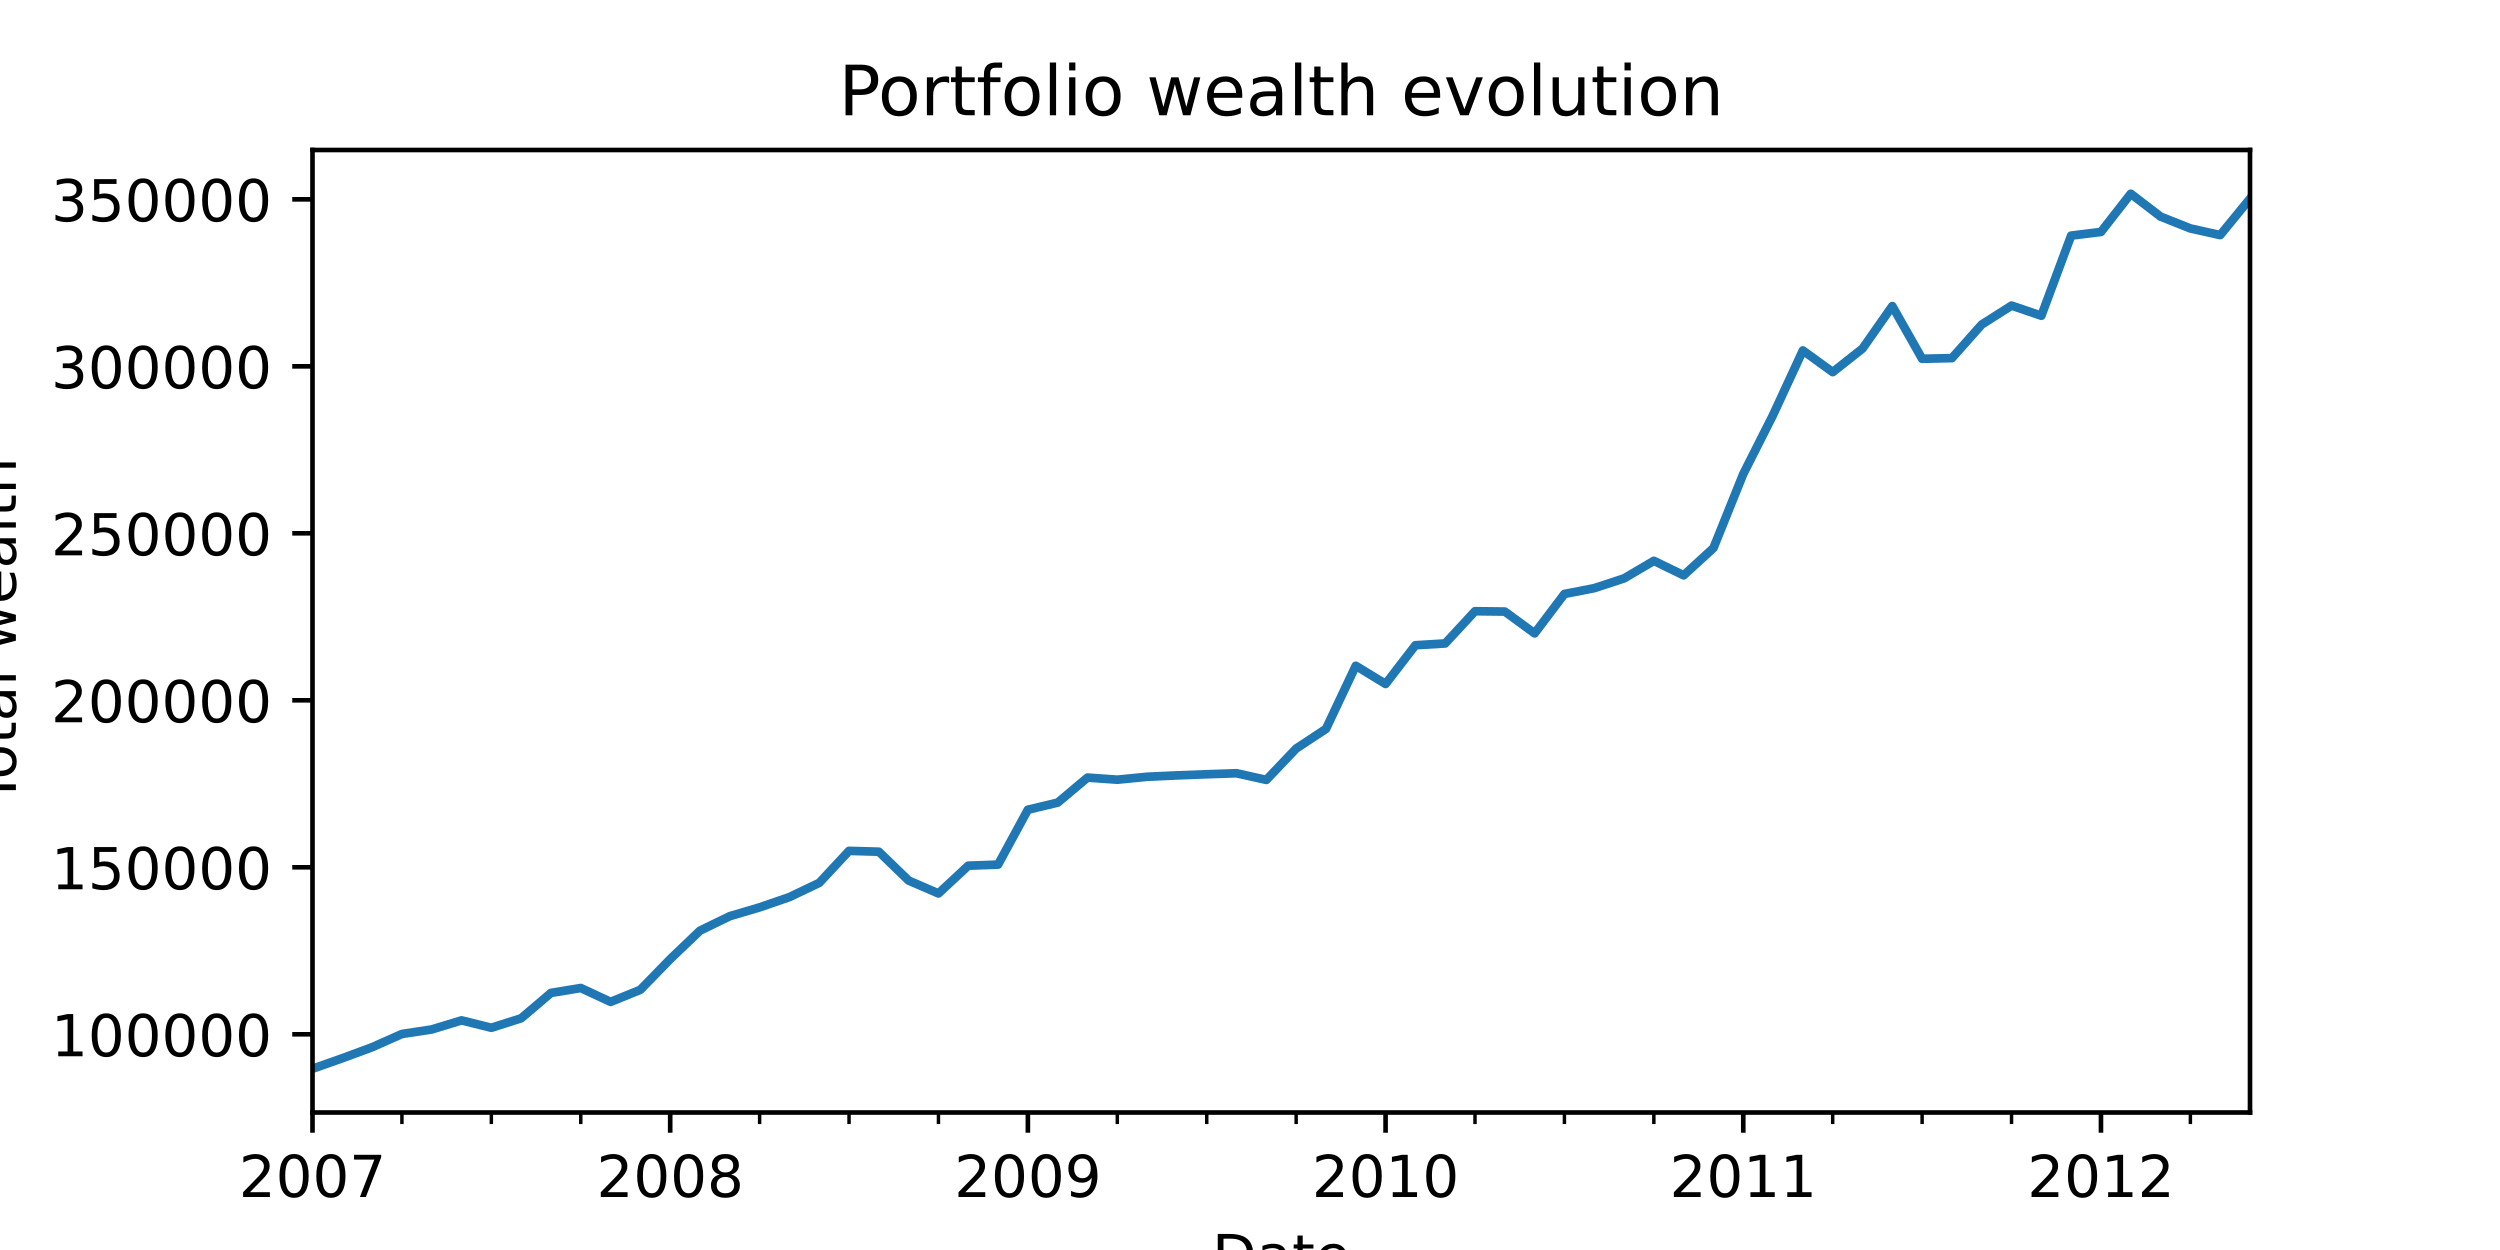
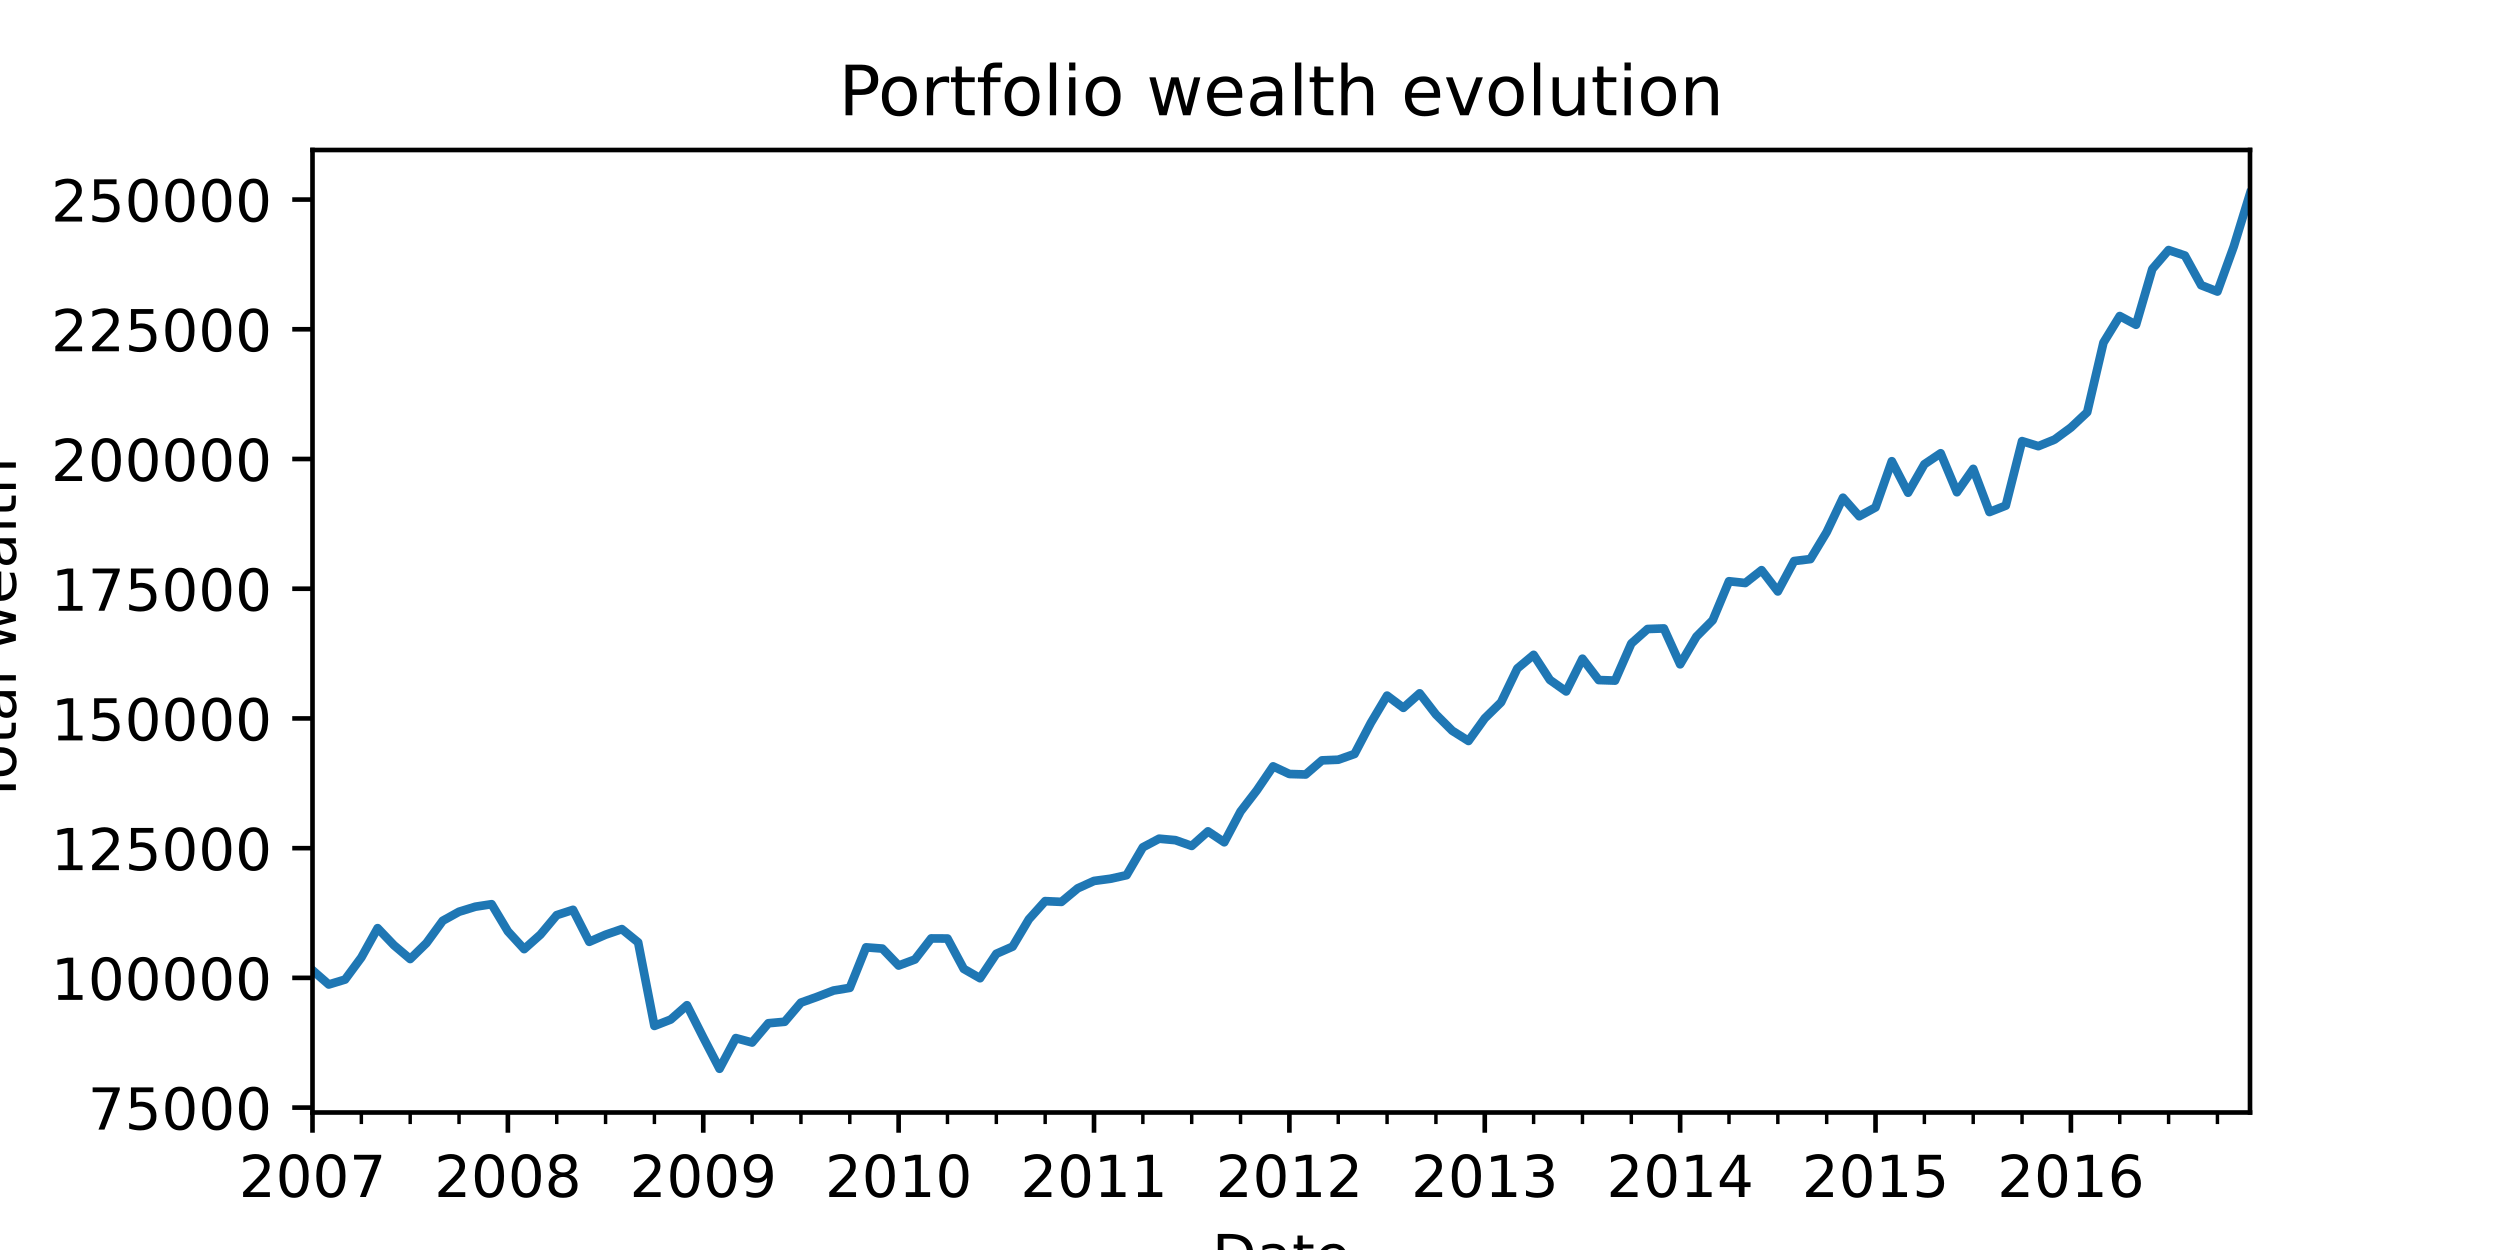
<svg xmlns="http://www.w3.org/2000/svg" xmlns:xlink="http://www.w3.org/1999/xlink" width="432pt" height="216pt" viewBox="0 0 432 216" version="1.1">
  <defs>
    <style type="text/css">*{stroke-linejoin: round; stroke-linecap: butt}</style>
  </defs>
  <g id="figure_1">
    <g id="patch_1">
      <path d="M 0 216  L 432 216  L 432 0  L 0 0  z " style="fill: #ffffff" />
    </g>
    <g id="axes_1">
      <g id="patch_2">
        <path d="M 54 192.24  L 388.8 192.24  L 388.8 25.92  L 54 25.92  z " style="fill: #ffffff" />
      </g>
      <g id="matplotlib.axis_1">
        <g id="xtick_1">
          <g id="line2d_1">
            <defs>
-               <path id="mb0f0eada7c" d="M 0 0  L 0 3.5  " style="stroke: #000000; stroke-width: 0.8" />
+               <path id="me681a73916" d="M 0 0  L 0 3.5  " style="stroke: #000000; stroke-width: 0.8" />
            </defs>
            <g>
-               <use xlink:href="#mb0f0eada7c" x="54" y="192.24" style="stroke: #000000; stroke-width: 0.8" />
+               <use xlink:href="#me681a73916" x="54" y="192.24" style="stroke: #000000; stroke-width: 0.8" />
            </g>
          </g>
          <g id="text_1">
            <g transform="translate(41.275 206.8384)scale(0.1 -0.1)">
              <defs>
                <path id="DejaVuSans-32" d="M 1228 531  L 3431 531  L 3431 0  L 469 0  L 469 531  Q 828 903 1448 1529  Q 2069 2156 2228 2338  Q 2531 2678 2651 2914  Q 2772 3150 2772 3378  Q 2772 3750 2511 3984  Q 2250 4219 1831 4219  Q 1534 4219 1204 4116  Q 875 4013 500 3803  L 500 4441  Q 881 4594 1212 4672  Q 1544 4750 1819 4750  Q 2544 4750 2975 4387  Q 3406 4025 3406 3419  Q 3406 3131 3298 2873  Q 3191 2616 2906 2266  Q 2828 2175 2409 1742  Q 1991 1309 1228 531  z " transform="scale(0.015625)" />
                <path id="DejaVuSans-30" d="M 2034 4250  Q 1547 4250 1301 3770  Q 1056 3291 1056 2328  Q 1056 1369 1301 889  Q 1547 409 2034 409  Q 2525 409 2770 889  Q 3016 1369 3016 2328  Q 3016 3291 2770 3770  Q 2525 4250 2034 4250  z M 2034 4750  Q 2819 4750 3233 4129  Q 3647 3509 3647 2328  Q 3647 1150 3233 529  Q 2819 -91 2034 -91  Q 1250 -91 836 529  Q 422 1150 422 2328  Q 422 3509 836 4129  Q 1250 4750 2034 4750  z " transform="scale(0.015625)" />
                <path id="DejaVuSans-37" d="M 525 4666  L 3525 4666  L 3525 4397  L 1831 0  L 1172 0  L 2766 4134  L 525 4134  L 525 4666  z " transform="scale(0.015625)" />
              </defs>
              <use xlink:href="#DejaVuSans-32" />
              <use xlink:href="#DejaVuSans-30" x="63.623" />
              <use xlink:href="#DejaVuSans-30" x="127.246" />
              <use xlink:href="#DejaVuSans-37" x="190.869" />
            </g>
          </g>
        </g>
        <g id="xtick_2">
          <g id="line2d_2">
            <g>
-               <use xlink:href="#mb0f0eada7c" x="115.809" y="192.24" style="stroke: #000000; stroke-width: 0.8" />
+               <use xlink:href="#me681a73916" x="87.761" y="192.24" style="stroke: #000000; stroke-width: 0.8" />
            </g>
          </g>
          <g id="text_2">
-             <g transform="translate(103.0842 206.8384)scale(0.1 -0.1)">
+             <g transform="translate(75.03634 206.8384)scale(0.1 -0.1)">
              <defs>
                <path id="DejaVuSans-38" d="M 2034 2216  Q 1584 2216 1326 1975  Q 1069 1734 1069 1313  Q 1069 891 1326 650  Q 1584 409 2034 409  Q 2484 409 2743 651  Q 3003 894 3003 1313  Q 3003 1734 2745 1975  Q 2488 2216 2034 2216  z M 1403 2484  Q 997 2584 770 2862  Q 544 3141 544 3541  Q 544 4100 942 4425  Q 1341 4750 2034 4750  Q 2731 4750 3128 4425  Q 3525 4100 3525 3541  Q 3525 3141 3298 2862  Q 3072 2584 2669 2484  Q 3125 2378 3379 2068  Q 3634 1759 3634 1313  Q 3634 634 3220 271  Q 2806 -91 2034 -91  Q 1263 -91 848 271  Q 434 634 434 1313  Q 434 1759 690 2068  Q 947 2378 1403 2484  z M 1172 3481  Q 1172 3119 1398 2916  Q 1625 2713 2034 2713  Q 2441 2713 2670 2916  Q 2900 3119 2900 3481  Q 2900 3844 2670 4047  Q 2441 4250 2034 4250  Q 1625 4250 1398 4047  Q 1172 3844 1172 3481  z " transform="scale(0.015625)" />
              </defs>
              <use xlink:href="#DejaVuSans-32" />
              <use xlink:href="#DejaVuSans-30" x="63.623" />
              <use xlink:href="#DejaVuSans-30" x="127.246" />
              <use xlink:href="#DejaVuSans-38" x="190.869" />
            </g>
          </g>
        </g>
        <g id="xtick_3">
          <g id="line2d_3">
            <g>
-               <use xlink:href="#mb0f0eada7c" x="177.618" y="192.24" style="stroke: #000000; stroke-width: 0.8" />
+               <use xlink:href="#me681a73916" x="121.523" y="192.24" style="stroke: #000000; stroke-width: 0.8" />
            </g>
          </g>
          <g id="text_3">
-             <g transform="translate(164.8935 206.8384)scale(0.1 -0.1)">
+             <g transform="translate(108.7977 206.8384)scale(0.1 -0.1)">
              <defs>
                <path id="DejaVuSans-39" d="M 703 97  L 703 672  Q 941 559 1184 500  Q 1428 441 1663 441  Q 2288 441 2617 861  Q 2947 1281 2994 2138  Q 2813 1869 2534 1725  Q 2256 1581 1919 1581  Q 1219 1581 811 2004  Q 403 2428 403 3163  Q 403 3881 828 4315  Q 1253 4750 1959 4750  Q 2769 4750 3195 4129  Q 3622 3509 3622 2328  Q 3622 1225 3098 567  Q 2575 -91 1691 -91  Q 1453 -91 1209 -44  Q 966 3 703 97  z M 1959 2075  Q 2384 2075 2632 2365  Q 2881 2656 2881 3163  Q 2881 3666 2632 3958  Q 2384 4250 1959 4250  Q 1534 4250 1286 3958  Q 1038 3666 1038 3163  Q 1038 2656 1286 2365  Q 1534 2075 1959 2075  z " transform="scale(0.015625)" />
              </defs>
              <use xlink:href="#DejaVuSans-32" />
              <use xlink:href="#DejaVuSans-30" x="63.623" />
              <use xlink:href="#DejaVuSans-30" x="127.246" />
              <use xlink:href="#DejaVuSans-39" x="190.869" />
            </g>
          </g>
        </g>
        <g id="xtick_4">
          <g id="line2d_4">
            <g>
-               <use xlink:href="#mb0f0eada7c" x="239.428" y="192.24" style="stroke: #000000; stroke-width: 0.8" />
+               <use xlink:href="#me681a73916" x="155.284" y="192.24" style="stroke: #000000; stroke-width: 0.8" />
            </g>
          </g>
          <g id="text_4">
-             <g transform="translate(226.7027 206.8384)scale(0.1 -0.1)">
+             <g transform="translate(142.559 206.8384)scale(0.1 -0.1)">
              <defs>
                <path id="DejaVuSans-31" d="M 794 531  L 1825 531  L 1825 4091  L 703 3866  L 703 4441  L 1819 4666  L 2450 4666  L 2450 531  L 3481 531  L 3481 0  L 794 0  L 794 531  z " transform="scale(0.015625)" />
              </defs>
              <use xlink:href="#DejaVuSans-32" />
              <use xlink:href="#DejaVuSans-30" x="63.623" />
              <use xlink:href="#DejaVuSans-31" x="127.246" />
              <use xlink:href="#DejaVuSans-30" x="190.869" />
            </g>
          </g>
        </g>
        <g id="xtick_5">
          <g id="line2d_5">
            <g>
-               <use xlink:href="#mb0f0eada7c" x="301.237" y="192.24" style="stroke: #000000; stroke-width: 0.8" />
+               <use xlink:href="#me681a73916" x="189.045" y="192.24" style="stroke: #000000; stroke-width: 0.8" />
            </g>
          </g>
          <g id="text_5">
-             <g transform="translate(288.5119 206.8384)scale(0.1 -0.1)">
+             <g transform="translate(176.3204 206.8384)scale(0.1 -0.1)">
              <use xlink:href="#DejaVuSans-32" />
              <use xlink:href="#DejaVuSans-30" x="63.623" />
              <use xlink:href="#DejaVuSans-31" x="127.246" />
              <use xlink:href="#DejaVuSans-31" x="190.869" />
            </g>
          </g>
        </g>
        <g id="xtick_6">
          <g id="line2d_6">
            <g>
-               <use xlink:href="#mb0f0eada7c" x="363.046" y="192.24" style="stroke: #000000; stroke-width: 0.8" />
+               <use xlink:href="#me681a73916" x="222.807" y="192.24" style="stroke: #000000; stroke-width: 0.8" />
            </g>
          </g>
          <g id="text_6">
-             <g transform="translate(350.3212 206.8384)scale(0.1 -0.1)">
+             <g transform="translate(210.0817 206.8384)scale(0.1 -0.1)">
              <use xlink:href="#DejaVuSans-32" />
              <use xlink:href="#DejaVuSans-30" x="63.623" />
              <use xlink:href="#DejaVuSans-31" x="127.246" />
              <use xlink:href="#DejaVuSans-32" x="190.869" />
            </g>
          </g>
        </g>
        <g id="xtick_7">
          <g id="line2d_7">
-             <defs>
-               <path id="m983324889f" d="M 0 0  L 0 2  " style="stroke: #000000; stroke-width: 0.6" />
-             </defs>
-             <g>
-               <use xlink:href="#m983324889f" x="69.452" y="192.24" style="stroke: #000000; stroke-width: 0.6" />
+             <g>
+               <use xlink:href="#me681a73916" x="256.568" y="192.24" style="stroke: #000000; stroke-width: 0.8" />
+             </g>
+           </g>
+           <g id="text_7">
+             <g transform="translate(243.8431 206.8384)scale(0.1 -0.1)">
+               <defs>
+                 <path id="DejaVuSans-33" d="M 2597 2516  Q 3050 2419 3304 2112  Q 3559 1806 3559 1356  Q 3559 666 3084 287  Q 2609 -91 1734 -91  Q 1441 -91 1130 -33  Q 819 25 488 141  L 488 750  Q 750 597 1062 519  Q 1375 441 1716 441  Q 2309 441 2620 675  Q 2931 909 2931 1356  Q 2931 1769 2642 2001  Q 2353 2234 1838 2234  L 1294 2234  L 1294 2753  L 1863 2753  Q 2328 2753 2575 2939  Q 2822 3125 2822 3475  Q 2822 3834 2567 4026  Q 2313 4219 1838 4219  Q 1578 4219 1281 4162  Q 984 4106 628 3988  L 628 4550  Q 988 4650 1302 4700  Q 1616 4750 1894 4750  Q 2613 4750 3031 4423  Q 3450 4097 3450 3541  Q 3450 3153 3228 2886  Q 3006 2619 2597 2516  z " transform="scale(0.015625)" />
+               </defs>
+               <use xlink:href="#DejaVuSans-32" />
+               <use xlink:href="#DejaVuSans-30" x="63.623" />
+               <use xlink:href="#DejaVuSans-31" x="127.246" />
+               <use xlink:href="#DejaVuSans-33" x="190.869" />
            </g>
          </g>
        </g>
        <g id="xtick_8">
          <g id="line2d_8">
            <g>
-               <use xlink:href="#m983324889f" x="84.905" y="192.24" style="stroke: #000000; stroke-width: 0.6" />
+               <use xlink:href="#me681a73916" x="290.329" y="192.24" style="stroke: #000000; stroke-width: 0.8" />
+             </g>
+           </g>
+           <g id="text_8">
+             <g transform="translate(277.6044 206.8384)scale(0.1 -0.1)">
+               <defs>
+                 <path id="DejaVuSans-34" d="M 2419 4116  L 825 1625  L 2419 1625  L 2419 4116  z M 2253 4666  L 3047 4666  L 3047 1625  L 3713 1625  L 3713 1100  L 3047 1100  L 3047 0  L 2419 0  L 2419 1100  L 313 1100  L 313 1709  L 2253 4666  z " transform="scale(0.015625)" />
+               </defs>
+               <use xlink:href="#DejaVuSans-32" />
+               <use xlink:href="#DejaVuSans-30" x="63.623" />
+               <use xlink:href="#DejaVuSans-31" x="127.246" />
+               <use xlink:href="#DejaVuSans-34" x="190.869" />
            </g>
          </g>
        </g>
        <g id="xtick_9">
          <g id="line2d_9">
            <g>
-               <use xlink:href="#m983324889f" x="100.357" y="192.24" style="stroke: #000000; stroke-width: 0.6" />
+               <use xlink:href="#me681a73916" x="324.091" y="192.24" style="stroke: #000000; stroke-width: 0.8" />
+             </g>
+           </g>
+           <g id="text_9">
+             <g transform="translate(311.3658 206.8384)scale(0.1 -0.1)">
+               <defs>
+                 <path id="DejaVuSans-35" d="M 691 4666  L 3169 4666  L 3169 4134  L 1269 4134  L 1269 2991  Q 1406 3038 1543 3061  Q 1681 3084 1819 3084  Q 2600 3084 3056 2656  Q 3513 2228 3513 1497  Q 3513 744 3044 326  Q 2575 -91 1722 -91  Q 1428 -91 1123 -41  Q 819 9 494 109  L 494 744  Q 775 591 1075 516  Q 1375 441 1709 441  Q 2250 441 2565 725  Q 2881 1009 2881 1497  Q 2881 1984 2565 2268  Q 2250 2553 1709 2553  Q 1456 2553 1204 2497  Q 953 2441 691 2322  L 691 4666  z " transform="scale(0.015625)" />
+               </defs>
+               <use xlink:href="#DejaVuSans-32" />
+               <use xlink:href="#DejaVuSans-30" x="63.623" />
+               <use xlink:href="#DejaVuSans-31" x="127.246" />
+               <use xlink:href="#DejaVuSans-35" x="190.869" />
            </g>
          </g>
        </g>
        <g id="xtick_10">
          <g id="line2d_10">
            <g>
-               <use xlink:href="#m983324889f" x="131.262" y="192.24" style="stroke: #000000; stroke-width: 0.6" />
+               <use xlink:href="#me681a73916" x="357.852" y="192.24" style="stroke: #000000; stroke-width: 0.8" />
+             </g>
+           </g>
+           <g id="text_10">
+             <g transform="translate(345.1271 206.8384)scale(0.1 -0.1)">
+               <defs>
+                 <path id="DejaVuSans-36" d="M 2113 2584  Q 1688 2584 1439 2293  Q 1191 2003 1191 1497  Q 1191 994 1439 701  Q 1688 409 2113 409  Q 2538 409 2786 701  Q 3034 994 3034 1497  Q 3034 2003 2786 2293  Q 2538 2584 2113 2584  z M 3366 4563  L 3366 3988  Q 3128 4100 2886 4159  Q 2644 4219 2406 4219  Q 1781 4219 1451 3797  Q 1122 3375 1075 2522  Q 1259 2794 1537 2939  Q 1816 3084 2150 3084  Q 2853 3084 3261 2657  Q 3669 2231 3669 1497  Q 3669 778 3244 343  Q 2819 -91 2113 -91  Q 1303 -91 875 529  Q 447 1150 447 2328  Q 447 3434 972 4092  Q 1497 4750 2381 4750  Q 2619 4750 2861 4703  Q 3103 4656 3366 4563  z " transform="scale(0.015625)" />
+               </defs>
+               <use xlink:href="#DejaVuSans-32" />
+               <use xlink:href="#DejaVuSans-30" x="63.623" />
+               <use xlink:href="#DejaVuSans-31" x="127.246" />
+               <use xlink:href="#DejaVuSans-36" x="190.869" />
            </g>
          </g>
        </g>
        <g id="xtick_11">
          <g id="line2d_11">
-             <g>
-               <use xlink:href="#m983324889f" x="146.714" y="192.24" style="stroke: #000000; stroke-width: 0.6" />
+             <defs>
+               <path id="m65be2f8e3b" d="M 0 0  L 0 2  " style="stroke: #000000; stroke-width: 0.6" />
+             </defs>
+             <g>
+               <use xlink:href="#m65be2f8e3b" x="62.44" y="192.24" style="stroke: #000000; stroke-width: 0.6" />
            </g>
          </g>
        </g>
        <g id="xtick_12">
          <g id="line2d_12">
            <g>
-               <use xlink:href="#m983324889f" x="162.166" y="192.24" style="stroke: #000000; stroke-width: 0.6" />
+               <use xlink:href="#m65be2f8e3b" x="70.881" y="192.24" style="stroke: #000000; stroke-width: 0.6" />
            </g>
          </g>
        </g>
        <g id="xtick_13">
          <g id="line2d_13">
            <g>
-               <use xlink:href="#m983324889f" x="193.071" y="192.24" style="stroke: #000000; stroke-width: 0.6" />
+               <use xlink:href="#m65be2f8e3b" x="79.321" y="192.24" style="stroke: #000000; stroke-width: 0.6" />
            </g>
          </g>
        </g>
        <g id="xtick_14">
          <g id="line2d_14">
            <g>
-               <use xlink:href="#m983324889f" x="208.523" y="192.24" style="stroke: #000000; stroke-width: 0.6" />
+               <use xlink:href="#m65be2f8e3b" x="96.202" y="192.24" style="stroke: #000000; stroke-width: 0.6" />
            </g>
          </g>
        </g>
        <g id="xtick_15">
          <g id="line2d_15">
            <g>
-               <use xlink:href="#m983324889f" x="223.975" y="192.24" style="stroke: #000000; stroke-width: 0.6" />
+               <use xlink:href="#m65be2f8e3b" x="104.642" y="192.24" style="stroke: #000000; stroke-width: 0.6" />
            </g>
          </g>
        </g>
        <g id="xtick_16">
          <g id="line2d_16">
            <g>
-               <use xlink:href="#m983324889f" x="254.88" y="192.24" style="stroke: #000000; stroke-width: 0.6" />
+               <use xlink:href="#m65be2f8e3b" x="113.082" y="192.24" style="stroke: #000000; stroke-width: 0.6" />
            </g>
          </g>
        </g>
        <g id="xtick_17">
          <g id="line2d_17">
            <g>
-               <use xlink:href="#m983324889f" x="270.332" y="192.24" style="stroke: #000000; stroke-width: 0.6" />
+               <use xlink:href="#m65be2f8e3b" x="129.963" y="192.24" style="stroke: #000000; stroke-width: 0.6" />
            </g>
          </g>
        </g>
        <g id="xtick_18">
          <g id="line2d_18">
            <g>
-               <use xlink:href="#m983324889f" x="285.785" y="192.24" style="stroke: #000000; stroke-width: 0.6" />
+               <use xlink:href="#m65be2f8e3b" x="138.403" y="192.24" style="stroke: #000000; stroke-width: 0.6" />
            </g>
          </g>
        </g>
        <g id="xtick_19">
          <g id="line2d_19">
            <g>
-               <use xlink:href="#m983324889f" x="316.689" y="192.24" style="stroke: #000000; stroke-width: 0.6" />
+               <use xlink:href="#m65be2f8e3b" x="146.844" y="192.24" style="stroke: #000000; stroke-width: 0.6" />
            </g>
          </g>
        </g>
        <g id="xtick_20">
          <g id="line2d_20">
            <g>
-               <use xlink:href="#m983324889f" x="332.142" y="192.24" style="stroke: #000000; stroke-width: 0.6" />
+               <use xlink:href="#m65be2f8e3b" x="163.724" y="192.24" style="stroke: #000000; stroke-width: 0.6" />
            </g>
          </g>
        </g>
        <g id="xtick_21">
          <g id="line2d_21">
            <g>
-               <use xlink:href="#m983324889f" x="347.594" y="192.24" style="stroke: #000000; stroke-width: 0.6" />
+               <use xlink:href="#m65be2f8e3b" x="172.165" y="192.24" style="stroke: #000000; stroke-width: 0.6" />
            </g>
          </g>
        </g>
        <g id="xtick_22">
          <g id="line2d_22">
            <g>
-               <use xlink:href="#m983324889f" x="378.498" y="192.24" style="stroke: #000000; stroke-width: 0.6" />
-             </g>
-           </g>
-         </g>
-         <g id="text_7">
+               <use xlink:href="#m65be2f8e3b" x="180.605" y="192.24" style="stroke: #000000; stroke-width: 0.6" />
+             </g>
+           </g>
+         </g>
+         <g id="xtick_23">
+           <g id="line2d_23">
+             <g>
+               <use xlink:href="#m65be2f8e3b" x="197.486" y="192.24" style="stroke: #000000; stroke-width: 0.6" />
+             </g>
+           </g>
+         </g>
+         <g id="xtick_24">
+           <g id="line2d_24">
+             <g>
+               <use xlink:href="#m65be2f8e3b" x="205.926" y="192.24" style="stroke: #000000; stroke-width: 0.6" />
+             </g>
+           </g>
+         </g>
+         <g id="xtick_25">
+           <g id="line2d_25">
+             <g>
+               <use xlink:href="#m65be2f8e3b" x="214.366" y="192.24" style="stroke: #000000; stroke-width: 0.6" />
+             </g>
+           </g>
+         </g>
+         <g id="xtick_26">
+           <g id="line2d_26">
+             <g>
+               <use xlink:href="#m65be2f8e3b" x="231.247" y="192.24" style="stroke: #000000; stroke-width: 0.6" />
+             </g>
+           </g>
+         </g>
+         <g id="xtick_27">
+           <g id="line2d_27">
+             <g>
+               <use xlink:href="#m65be2f8e3b" x="239.687" y="192.24" style="stroke: #000000; stroke-width: 0.6" />
+             </g>
+           </g>
+         </g>
+         <g id="xtick_28">
+           <g id="line2d_28">
+             <g>
+               <use xlink:href="#m65be2f8e3b" x="248.128" y="192.24" style="stroke: #000000; stroke-width: 0.6" />
+             </g>
+           </g>
+         </g>
+         <g id="xtick_29">
+           <g id="line2d_29">
+             <g>
+               <use xlink:href="#m65be2f8e3b" x="265.008" y="192.24" style="stroke: #000000; stroke-width: 0.6" />
+             </g>
+           </g>
+         </g>
+         <g id="xtick_30">
+           <g id="line2d_30">
+             <g>
+               <use xlink:href="#m65be2f8e3b" x="273.449" y="192.24" style="stroke: #000000; stroke-width: 0.6" />
+             </g>
+           </g>
+         </g>
+         <g id="xtick_31">
+           <g id="line2d_31">
+             <g>
+               <use xlink:href="#m65be2f8e3b" x="281.889" y="192.24" style="stroke: #000000; stroke-width: 0.6" />
+             </g>
+           </g>
+         </g>
+         <g id="xtick_32">
+           <g id="line2d_32">
+             <g>
+               <use xlink:href="#m65be2f8e3b" x="298.77" y="192.24" style="stroke: #000000; stroke-width: 0.6" />
+             </g>
+           </g>
+         </g>
+         <g id="xtick_33">
+           <g id="line2d_33">
+             <g>
+               <use xlink:href="#m65be2f8e3b" x="307.21" y="192.24" style="stroke: #000000; stroke-width: 0.6" />
+             </g>
+           </g>
+         </g>
+         <g id="xtick_34">
+           <g id="line2d_34">
+             <g>
+               <use xlink:href="#m65be2f8e3b" x="315.65" y="192.24" style="stroke: #000000; stroke-width: 0.6" />
+             </g>
+           </g>
+         </g>
+         <g id="xtick_35">
+           <g id="line2d_35">
+             <g>
+               <use xlink:href="#m65be2f8e3b" x="332.531" y="192.24" style="stroke: #000000; stroke-width: 0.6" />
+             </g>
+           </g>
+         </g>
+         <g id="xtick_36">
+           <g id="line2d_36">
+             <g>
+               <use xlink:href="#m65be2f8e3b" x="340.971" y="192.24" style="stroke: #000000; stroke-width: 0.6" />
+             </g>
+           </g>
+         </g>
+         <g id="xtick_37">
+           <g id="line2d_37">
+             <g>
+               <use xlink:href="#m65be2f8e3b" x="349.412" y="192.24" style="stroke: #000000; stroke-width: 0.6" />
+             </g>
+           </g>
+         </g>
+         <g id="xtick_38">
+           <g id="line2d_38">
+             <g>
+               <use xlink:href="#m65be2f8e3b" x="366.292" y="192.24" style="stroke: #000000; stroke-width: 0.6" />
+             </g>
+           </g>
+         </g>
+         <g id="xtick_39">
+           <g id="line2d_39">
+             <g>
+               <use xlink:href="#m65be2f8e3b" x="374.733" y="192.24" style="stroke: #000000; stroke-width: 0.6" />
+             </g>
+           </g>
+         </g>
+         <g id="xtick_40">
+           <g id="line2d_40">
+             <g>
+               <use xlink:href="#m65be2f8e3b" x="383.173" y="192.24" style="stroke: #000000; stroke-width: 0.6" />
+             </g>
+           </g>
+         </g>
+         <g id="text_11">
          <g transform="translate(209.4492 220.5166)scale(0.1 -0.1)">
            <defs>
              <path id="DejaVuSans-44" d="M 1259 4147  L 1259 519  L 2022 519  Q 2988 519 3436 956  Q 3884 1394 3884 2338  Q 3884 3275 3436 3711  Q 2988 4147 2022 4147  L 1259 4147  z M 628 4666  L 1925 4666  Q 3281 4666 3915 4102  Q 4550 3538 4550 2338  Q 4550 1131 3912 565  Q 3275 0 1925 0  L 628 0  L 628 4666  z " transform="scale(0.015625)" />
              <path id="DejaVuSans-61" d="M 2194 1759  Q 1497 1759 1228 1600  Q 959 1441 959 1056  Q 959 750 1161 570  Q 1363 391 1709 391  Q 2188 391 2477 730  Q 2766 1069 2766 1631  L 2766 1759  L 2194 1759  z M 3341 1997  L 3341 0  L 2766 0  L 2766 531  Q 2569 213 2275 61  Q 1981 -91 1556 -91  Q 1019 -91 701 211  Q 384 513 384 1019  Q 384 1609 779 1909  Q 1175 2209 1959 2209  L 2766 2209  L 2766 2266  Q 2766 2663 2505 2880  Q 2244 3097 1772 3097  Q 1472 3097 1187 3025  Q 903 2953 641 2809  L 641 3341  Q 956 3463 1253 3523  Q 1550 3584 1831 3584  Q 2591 3584 2966 3190  Q 3341 2797 3341 1997  z " transform="scale(0.015625)" />
              <path id="DejaVuSans-74" d="M 1172 4494  L 1172 3500  L 2356 3500  L 2356 3053  L 1172 3053  L 1172 1153  Q 1172 725 1289 603  Q 1406 481 1766 481  L 2356 481  L 2356 0  L 1766 0  Q 1100 0 847 248  Q 594 497 594 1153  L 594 3053  L 172 3053  L 172 3500  L 594 3500  L 594 4494  L 1172 4494  z " transform="scale(0.015625)" />
              <path id="DejaVuSans-65" d="M 3597 1894  L 3597 1613  L 953 1613  Q 991 1019 1311 708  Q 1631 397 2203 397  Q 2534 397 2845 478  Q 3156 559 3463 722  L 3463 178  Q 3153 47 2828 -22  Q 2503 -91 2169 -91  Q 1331 -91 842 396  Q 353 884 353 1716  Q 353 2575 817 3079  Q 1281 3584 2069 3584  Q 2775 3584 3186 3129  Q 3597 2675 3597 1894  z M 3022 2063  Q 3016 2534 2758 2815  Q 2500 3097 2075 3097  Q 1594 3097 1305 2825  Q 1016 2553 972 2059  L 3022 2063  z " transform="scale(0.015625)" />
            </defs>
            <use xlink:href="#DejaVuSans-44" />
            <use xlink:href="#DejaVuSans-61" x="77.002" />
            <use xlink:href="#DejaVuSans-74" x="138.281" />
            <use xlink:href="#DejaVuSans-65" x="177.49" />
          </g>
        </g>
      </g>
      <g id="matplotlib.axis_2">
        <g id="ytick_1">
-           <g id="line2d_23">
+           <g id="line2d_41">
            <defs>
-               <path id="m7c777632a1" d="M 0 0  L -3.5 0  " style="stroke: #000000; stroke-width: 0.8" />
+               <path id="m48715e329e" d="M 0 0  L -3.5 0  " style="stroke: #000000; stroke-width: 0.8" />
            </defs>
            <g>
-               <use xlink:href="#m7c777632a1" x="54" y="178.726" style="stroke: #000000; stroke-width: 0.8" />
-             </g>
-           </g>
-           <g id="text_8">
-             <g transform="translate(8.825 182.5255)scale(0.1 -0.1)">
+               <use xlink:href="#m48715e329e" x="54" y="191.393" style="stroke: #000000; stroke-width: 0.8" />
+             </g>
+           </g>
+           <g id="text_12">
+             <g transform="translate(15.1875 195.1917)scale(0.1 -0.1)">
+               <use xlink:href="#DejaVuSans-37" />
+               <use xlink:href="#DejaVuSans-35" x="63.623" />
+               <use xlink:href="#DejaVuSans-30" x="127.246" />
+               <use xlink:href="#DejaVuSans-30" x="190.869" />
+               <use xlink:href="#DejaVuSans-30" x="254.492" />
+             </g>
+           </g>
+         </g>
+         <g id="ytick_2">
+           <g id="line2d_42">
+             <g>
+               <use xlink:href="#m48715e329e" x="54" y="168.977" style="stroke: #000000; stroke-width: 0.8" />
+             </g>
+           </g>
+           <g id="text_13">
+             <g transform="translate(8.825 172.7764)scale(0.1 -0.1)">
              <use xlink:href="#DejaVuSans-31" />
              <use xlink:href="#DejaVuSans-30" x="63.623" />
              <use xlink:href="#DejaVuSans-30" x="127.246" />
              <use xlink:href="#DejaVuSans-30" x="190.869" />
              <use xlink:href="#DejaVuSans-30" x="254.492" />
              <use xlink:href="#DejaVuSans-30" x="318.115" />
            </g>
          </g>
        </g>
-         <g id="ytick_2">
-           <g id="line2d_24">
-             <g>
-               <use xlink:href="#m7c777632a1" x="54" y="149.87" style="stroke: #000000; stroke-width: 0.8" />
-             </g>
-           </g>
-           <g id="text_9">
-             <g transform="translate(8.825 153.6691)scale(0.1 -0.1)">
-               <defs>
-                 <path id="DejaVuSans-35" d="M 691 4666  L 3169 4666  L 3169 4134  L 1269 4134  L 1269 2991  Q 1406 3038 1543 3061  Q 1681 3084 1819 3084  Q 2600 3084 3056 2656  Q 3513 2228 3513 1497  Q 3513 744 3044 326  Q 2575 -91 1722 -91  Q 1428 -91 1123 -41  Q 819 9 494 109  L 494 744  Q 775 591 1075 516  Q 1375 441 1709 441  Q 2250 441 2565 725  Q 2881 1009 2881 1497  Q 2881 1984 2565 2268  Q 2250 2553 1709 2553  Q 1456 2553 1204 2497  Q 953 2441 691 2322  L 691 4666  z " transform="scale(0.015625)" />
-               </defs>
+         <g id="ytick_3">
+           <g id="line2d_43">
+             <g>
+               <use xlink:href="#m48715e329e" x="54" y="146.562" style="stroke: #000000; stroke-width: 0.8" />
+             </g>
+           </g>
+           <g id="text_14">
+             <g transform="translate(8.825 150.361)scale(0.1 -0.1)">
+               <use xlink:href="#DejaVuSans-31" />
+               <use xlink:href="#DejaVuSans-32" x="63.623" />
+               <use xlink:href="#DejaVuSans-35" x="127.246" />
+               <use xlink:href="#DejaVuSans-30" x="190.869" />
+               <use xlink:href="#DejaVuSans-30" x="254.492" />
+               <use xlink:href="#DejaVuSans-30" x="318.115" />
+             </g>
+           </g>
+         </g>
+         <g id="ytick_4">
+           <g id="line2d_44">
+             <g>
+               <use xlink:href="#m48715e329e" x="54" y="124.146" style="stroke: #000000; stroke-width: 0.8" />
+             </g>
+           </g>
+           <g id="text_15">
+             <g transform="translate(8.825 127.9456)scale(0.1 -0.1)">
              <use xlink:href="#DejaVuSans-31" />
              <use xlink:href="#DejaVuSans-35" x="63.623" />
              <use xlink:href="#DejaVuSans-30" x="127.246" />
              <use xlink:href="#DejaVuSans-30" x="190.869" />
              <use xlink:href="#DejaVuSans-30" x="254.492" />
              <use xlink:href="#DejaVuSans-30" x="318.115" />
            </g>
          </g>
        </g>
-         <g id="ytick_3">
-           <g id="line2d_25">
-             <g>
-               <use xlink:href="#m7c777632a1" x="54" y="121.013" style="stroke: #000000; stroke-width: 0.8" />
-             </g>
-           </g>
-           <g id="text_10">
-             <g transform="translate(8.825 124.8127)scale(0.1 -0.1)">
-               <use xlink:href="#DejaVuSans-32" />
-               <use xlink:href="#DejaVuSans-30" x="63.623" />
-               <use xlink:href="#DejaVuSans-30" x="127.246" />
+         <g id="ytick_5">
+           <g id="line2d_45">
+             <g>
+               <use xlink:href="#m48715e329e" x="54" y="101.731" style="stroke: #000000; stroke-width: 0.8" />
+             </g>
+           </g>
+           <g id="text_16">
+             <g transform="translate(8.825 105.5303)scale(0.1 -0.1)">
+               <use xlink:href="#DejaVuSans-31" />
+               <use xlink:href="#DejaVuSans-37" x="63.623" />
+               <use xlink:href="#DejaVuSans-35" x="127.246" />
              <use xlink:href="#DejaVuSans-30" x="190.869" />
              <use xlink:href="#DejaVuSans-30" x="254.492" />
              <use xlink:href="#DejaVuSans-30" x="318.115" />
            </g>
          </g>
        </g>
-         <g id="ytick_4">
-           <g id="line2d_26">
-             <g>
-               <use xlink:href="#m7c777632a1" x="54" y="92.157" style="stroke: #000000; stroke-width: 0.8" />
-             </g>
-           </g>
-           <g id="text_11">
-             <g transform="translate(8.825 95.95632)scale(0.1 -0.1)">
+         <g id="ytick_6">
+           <g id="line2d_46">
+             <g>
+               <use xlink:href="#m48715e329e" x="54" y="79.316" style="stroke: #000000; stroke-width: 0.8" />
+             </g>
+           </g>
+           <g id="text_17">
+             <g transform="translate(8.825 83.11491)scale(0.1 -0.1)">
+               <use xlink:href="#DejaVuSans-32" />
+               <use xlink:href="#DejaVuSans-30" x="63.623" />
+               <use xlink:href="#DejaVuSans-30" x="127.246" />
+               <use xlink:href="#DejaVuSans-30" x="190.869" />
+               <use xlink:href="#DejaVuSans-30" x="254.492" />
+               <use xlink:href="#DejaVuSans-30" x="318.115" />
+             </g>
+           </g>
+         </g>
+         <g id="ytick_7">
+           <g id="line2d_47">
+             <g>
+               <use xlink:href="#m48715e329e" x="54" y="56.9" style="stroke: #000000; stroke-width: 0.8" />
+             </g>
+           </g>
+           <g id="text_18">
+             <g transform="translate(8.825 60.69954)scale(0.1 -0.1)">
+               <use xlink:href="#DejaVuSans-32" />
+               <use xlink:href="#DejaVuSans-32" x="63.623" />
+               <use xlink:href="#DejaVuSans-35" x="127.246" />
+               <use xlink:href="#DejaVuSans-30" x="190.869" />
+               <use xlink:href="#DejaVuSans-30" x="254.492" />
+               <use xlink:href="#DejaVuSans-30" x="318.115" />
+             </g>
+           </g>
+         </g>
+         <g id="ytick_8">
+           <g id="line2d_48">
+             <g>
+               <use xlink:href="#m48715e329e" x="54" y="34.485" style="stroke: #000000; stroke-width: 0.8" />
+             </g>
+           </g>
+           <g id="text_19">
+             <g transform="translate(8.825 38.28418)scale(0.1 -0.1)">
              <use xlink:href="#DejaVuSans-32" />
              <use xlink:href="#DejaVuSans-35" x="63.623" />
              <use xlink:href="#DejaVuSans-30" x="127.246" />
              <use xlink:href="#DejaVuSans-30" x="190.869" />
              <use xlink:href="#DejaVuSans-30" x="254.492" />
              <use xlink:href="#DejaVuSans-30" x="318.115" />
            </g>
          </g>
        </g>
-         <g id="ytick_5">
-           <g id="line2d_27">
-             <g>
-               <use xlink:href="#m7c777632a1" x="54" y="63.301" style="stroke: #000000; stroke-width: 0.8" />
-             </g>
-           </g>
-           <g id="text_12">
-             <g transform="translate(8.825 67.09991)scale(0.1 -0.1)">
-               <defs>
-                 <path id="DejaVuSans-33" d="M 2597 2516  Q 3050 2419 3304 2112  Q 3559 1806 3559 1356  Q 3559 666 3084 287  Q 2609 -91 1734 -91  Q 1441 -91 1130 -33  Q 819 25 488 141  L 488 750  Q 750 597 1062 519  Q 1375 441 1716 441  Q 2309 441 2620 675  Q 2931 909 2931 1356  Q 2931 1769 2642 2001  Q 2353 2234 1838 2234  L 1294 2234  L 1294 2753  L 1863 2753  Q 2328 2753 2575 2939  Q 2822 3125 2822 3475  Q 2822 3834 2567 4026  Q 2313 4219 1838 4219  Q 1578 4219 1281 4162  Q 984 4106 628 3988  L 628 4550  Q 988 4650 1302 4700  Q 1616 4750 1894 4750  Q 2613 4750 3031 4423  Q 3450 4097 3450 3541  Q 3450 3153 3228 2886  Q 3006 2619 2597 2516  z " transform="scale(0.015625)" />
-               </defs>
-               <use xlink:href="#DejaVuSans-33" />
-               <use xlink:href="#DejaVuSans-30" x="63.623" />
-               <use xlink:href="#DejaVuSans-30" x="127.246" />
-               <use xlink:href="#DejaVuSans-30" x="190.869" />
-               <use xlink:href="#DejaVuSans-30" x="254.492" />
-               <use xlink:href="#DejaVuSans-30" x="318.115" />
-             </g>
-           </g>
-         </g>
-         <g id="ytick_6">
-           <g id="line2d_28">
-             <g>
-               <use xlink:href="#m7c777632a1" x="54" y="34.444" style="stroke: #000000; stroke-width: 0.8" />
-             </g>
-           </g>
-           <g id="text_13">
-             <g transform="translate(8.825 38.24351)scale(0.1 -0.1)">
-               <use xlink:href="#DejaVuSans-33" />
-               <use xlink:href="#DejaVuSans-35" x="63.623" />
-               <use xlink:href="#DejaVuSans-30" x="127.246" />
-               <use xlink:href="#DejaVuSans-30" x="190.869" />
-               <use xlink:href="#DejaVuSans-30" x="254.492" />
-               <use xlink:href="#DejaVuSans-30" x="318.115" />
-             </g>
-           </g>
-         </g>
-         <g id="text_14">
+         <g id="text_20">
          <g transform="translate(2.745312 139.0933)rotate(-90)scale(0.1 -0.1)">
            <defs>
              <path id="DejaVuSans-54" d="M -19 4666  L 3928 4666  L 3928 4134  L 2272 4134  L 2272 0  L 1638 0  L 1638 4134  L -19 4134  L -19 4666  z " transform="scale(0.015625)" />
              <path id="DejaVuSans-6f" d="M 1959 3097  Q 1497 3097 1228 2736  Q 959 2375 959 1747  Q 959 1119 1226 758  Q 1494 397 1959 397  Q 2419 397 2687 759  Q 2956 1122 2956 1747  Q 2956 2369 2687 2733  Q 2419 3097 1959 3097  z M 1959 3584  Q 2709 3584 3137 3096  Q 3566 2609 3566 1747  Q 3566 888 3137 398  Q 2709 -91 1959 -91  Q 1206 -91 779 398  Q 353 888 353 1747  Q 353 2609 779 3096  Q 1206 3584 1959 3584  z " transform="scale(0.015625)" />
              <path id="DejaVuSans-6c" d="M 603 4863  L 1178 4863  L 1178 0  L 603 0  L 603 4863  z " transform="scale(0.015625)" />
              <path id="DejaVuSans-20" transform="scale(0.015625)" />
              <path id="DejaVuSans-77" d="M 269 3500  L 844 3500  L 1563 769  L 2278 3500  L 2956 3500  L 3675 769  L 4391 3500  L 4966 3500  L 4050 0  L 3372 0  L 2619 2869  L 1863 0  L 1184 0  L 269 3500  z " transform="scale(0.015625)" />
              <path id="DejaVuSans-68" d="M 3513 2113  L 3513 0  L 2938 0  L 2938 2094  Q 2938 2591 2744 2837  Q 2550 3084 2163 3084  Q 1697 3084 1428 2787  Q 1159 2491 1159 1978  L 1159 0  L 581 0  L 581 4863  L 1159 4863  L 1159 2956  Q 1366 3272 1645 3428  Q 1925 3584 2291 3584  Q 2894 3584 3203 3211  Q 3513 2838 3513 2113  z " transform="scale(0.015625)" />
            </defs>
            <use xlink:href="#DejaVuSans-54" />
            <use xlink:href="#DejaVuSans-6f" x="44.084" />
            <use xlink:href="#DejaVuSans-74" x="105.266" />
            <use xlink:href="#DejaVuSans-61" x="144.475" />
            <use xlink:href="#DejaVuSans-6c" x="205.754" />
            <use xlink:href="#DejaVuSans-20" x="233.537" />
            <use xlink:href="#DejaVuSans-77" x="265.324" />
            <use xlink:href="#DejaVuSans-65" x="347.111" />
            <use xlink:href="#DejaVuSans-61" x="408.635" />
            <use xlink:href="#DejaVuSans-6c" x="469.914" />
            <use xlink:href="#DejaVuSans-74" x="497.697" />
            <use xlink:href="#DejaVuSans-68" x="536.906" />
          </g>
        </g>
      </g>
-       <g id="line2d_29">
-         <path d="M 54 184.68  L 59.151 182.862  L 64.302 180.956  L 69.452 178.671  L 74.603 177.889  L 79.754 176.322  L 84.905 177.598  L 90.055 175.96  L 95.206 171.577  L 100.357 170.728  L 105.508 173.125  L 110.658 171.032  L 115.809 165.737  L 120.96 160.813  L 126.111 158.314  L 131.262 156.791  L 136.412 155.018  L 141.563 152.562  L 146.714 147.03  L 151.865 147.175  L 157.015 152.161  L 162.166 154.386  L 167.317 149.593  L 172.468 149.403  L 177.618 139.919  L 182.769 138.693  L 187.92 134.369  L 193.071 134.732  L 198.222 134.225  L 203.372 133.989  L 208.523 133.792  L 213.674 133.619  L 218.825 134.767  L 223.975 129.35  L 229.126 125.955  L 234.277 115.048  L 239.428 118.19  L 244.578 111.499  L 249.729 111.186  L 254.88 105.62  L 260.031 105.681  L 265.182 109.446  L 270.332 102.635  L 275.483 101.635  L 280.634 99.946  L 285.785 96.914  L 290.935 99.416  L 296.086 94.697  L 301.237 81.898  L 306.388 71.7  L 311.538 60.563  L 316.689 64.301  L 321.84 60.24  L 326.991 52.892  L 332.142 61.996  L 337.292 61.882  L 342.443 56.079  L 347.594 52.806  L 352.745 54.556  L 357.895 40.715  L 363.046 40.079  L 368.197 33.48  L 373.348 37.43  L 378.498 39.475  L 383.649 40.621  L 388.8 34.334  " clip-path="url(#pd4fca4daaa)" style="fill: none; stroke: #1f77b4; stroke-width: 1.5; stroke-linecap: square" />
+       <g id="line2d_49">
+         <path d="M 54 167.665  L 56.813 170.12  L 59.627 169.267  L 62.44 165.451  L 65.254 160.387  L 68.067 163.331  L 70.881 165.717  L 73.694 162.961  L 76.508 159.105  L 79.321 157.547  L 82.134 156.681  L 84.948 156.247  L 87.761 160.934  L 90.575 164.006  L 93.388 161.5  L 96.202 158.135  L 99.015 157.22  L 101.829 162.743  L 104.642 161.518  L 107.455 160.552  L 110.269 162.839  L 113.082 177.276  L 115.896 176.178  L 118.709 173.705  L 121.523 179.272  L 124.336 184.68  L 127.15 179.384  L 129.963 180.148  L 132.776 176.817  L 135.59 176.561  L 138.403 173.254  L 141.217 172.249  L 144.03 171.166  L 146.844 170.701  L 149.657 163.703  L 152.471 163.918  L 155.284 166.846  L 158.097 165.799  L 160.911 162.161  L 163.724 162.178  L 166.538 167.423  L 169.351 169.035  L 172.165 164.813  L 174.978 163.577  L 177.792 158.846  L 180.605 155.717  L 183.418 155.843  L 186.232 153.502  L 189.045 152.227  L 191.859 151.851  L 194.672 151.229  L 197.486 146.415  L 200.299 144.925  L 203.113 145.18  L 205.926 146.174  L 208.739 143.66  L 211.553 145.542  L 214.366 140.229  L 217.18 136.57  L 219.993 132.431  L 222.807 133.747  L 225.62 133.829  L 228.434 131.394  L 231.247 131.279  L 234.061 130.287  L 236.874 124.93  L 239.687 120.205  L 242.501 122.315  L 245.314 119.811  L 248.128 123.458  L 250.941 126.265  L 253.755 128.037  L 256.568 124.126  L 259.382 121.362  L 262.195 115.51  L 265.008 113.16  L 267.822 117.489  L 270.635 119.477  L 273.449 113.825  L 276.262 117.513  L 279.076 117.606  L 281.889 111.199  L 284.703 108.693  L 287.516 108.594  L 290.329 114.791  L 293.143 110.011  L 295.956 107.173  L 298.77 100.44  L 301.583 100.743  L 304.397 98.527  L 307.21 102.198  L 310.024 96.95  L 312.837 96.611  L 315.65 91.943  L 318.464 86.01  L 321.277 89.205  L 324.091 87.676  L 326.904 79.7  L 329.718 85.139  L 332.531 80.222  L 335.345 78.326  L 338.158 85.054  L 340.971 81.023  L 343.785 88.478  L 346.598 87.372  L 349.412 76.23  L 352.225 77.099  L 355.039 75.952  L 357.852 73.881  L 360.666 71.232  L 363.479 59.2  L 366.292 54.614  L 369.106 56.116  L 371.919 46.488  L 374.733 43.213  L 377.546 44.157  L 380.36 49.283  L 383.173 50.376  L 385.987 42.618  L 388.8 33.48  " clip-path="url(#p49ae5d6c03)" style="fill: none; stroke: #1f77b4; stroke-width: 1.5; stroke-linecap: square" />
      </g>
      <g id="patch_3">
        <path d="M 54 192.24  L 54 25.92  " style="fill: none; stroke: #000000; stroke-width: 0.8; stroke-linejoin: miter; stroke-linecap: square" />
      </g>
      <g id="patch_4">
        <path d="M 388.8 192.24  L 388.8 25.92  " style="fill: none; stroke: #000000; stroke-width: 0.8; stroke-linejoin: miter; stroke-linecap: square" />
      </g>
      <g id="patch_5">
        <path d="M 54 192.24  L 388.8 192.24  " style="fill: none; stroke: #000000; stroke-width: 0.8; stroke-linejoin: miter; stroke-linecap: square" />
      </g>
      <g id="patch_6">
        <path d="M 54 25.92  L 388.8 25.92  " style="fill: none; stroke: #000000; stroke-width: 0.8; stroke-linejoin: miter; stroke-linecap: square" />
      </g>
-       <g id="text_15">
+       <g id="text_21">
        <g transform="translate(144.9338 19.92)scale(0.12 -0.12)">
          <defs>
            <path id="DejaVuSans-50" d="M 1259 4147  L 1259 2394  L 2053 2394  Q 2494 2394 2734 2622  Q 2975 2850 2975 3272  Q 2975 3691 2734 3919  Q 2494 4147 2053 4147  L 1259 4147  z M 628 4666  L 2053 4666  Q 2838 4666 3239 4311  Q 3641 3956 3641 3272  Q 3641 2581 3239 2228  Q 2838 1875 2053 1875  L 1259 1875  L 1259 0  L 628 0  L 628 4666  z " transform="scale(0.015625)" />
            <path id="DejaVuSans-72" d="M 2631 2963  Q 2534 3019 2420 3045  Q 2306 3072 2169 3072  Q 1681 3072 1420 2755  Q 1159 2438 1159 1844  L 1159 0  L 581 0  L 581 3500  L 1159 3500  L 1159 2956  Q 1341 3275 1631 3429  Q 1922 3584 2338 3584  Q 2397 3584 2469 3576  Q 2541 3569 2628 3553  L 2631 2963  z " transform="scale(0.015625)" />
            <path id="DejaVuSans-66" d="M 2375 4863  L 2375 4384  L 1825 4384  Q 1516 4384 1395 4259  Q 1275 4134 1275 3809  L 1275 3500  L 2222 3500  L 2222 3053  L 1275 3053  L 1275 0  L 697 0  L 697 3053  L 147 3053  L 147 3500  L 697 3500  L 697 3744  Q 697 4328 969 4595  Q 1241 4863 1831 4863  L 2375 4863  z " transform="scale(0.015625)" />
            <path id="DejaVuSans-69" d="M 603 3500  L 1178 3500  L 1178 0  L 603 0  L 603 3500  z M 603 4863  L 1178 4863  L 1178 4134  L 603 4134  L 603 4863  z " transform="scale(0.015625)" />
            <path id="DejaVuSans-76" d="M 191 3500  L 800 3500  L 1894 563  L 2988 3500  L 3597 3500  L 2284 0  L 1503 0  L 191 3500  z " transform="scale(0.015625)" />
            <path id="DejaVuSans-75" d="M 544 1381  L 544 3500  L 1119 3500  L 1119 1403  Q 1119 906 1312 657  Q 1506 409 1894 409  Q 2359 409 2629 706  Q 2900 1003 2900 1516  L 2900 3500  L 3475 3500  L 3475 0  L 2900 0  L 2900 538  Q 2691 219 2414 64  Q 2138 -91 1772 -91  Q 1169 -91 856 284  Q 544 659 544 1381  z M 1991 3584  L 1991 3584  z " transform="scale(0.015625)" />
            <path id="DejaVuSans-6e" d="M 3513 2113  L 3513 0  L 2938 0  L 2938 2094  Q 2938 2591 2744 2837  Q 2550 3084 2163 3084  Q 1697 3084 1428 2787  Q 1159 2491 1159 1978  L 1159 0  L 581 0  L 581 3500  L 1159 3500  L 1159 2956  Q 1366 3272 1645 3428  Q 1925 3584 2291 3584  Q 2894 3584 3203 3211  Q 3513 2838 3513 2113  z " transform="scale(0.015625)" />
          </defs>
          <use xlink:href="#DejaVuSans-50" />
          <use xlink:href="#DejaVuSans-6f" x="56.678" />
          <use xlink:href="#DejaVuSans-72" x="117.859" />
          <use xlink:href="#DejaVuSans-74" x="158.973" />
          <use xlink:href="#DejaVuSans-66" x="198.182" />
          <use xlink:href="#DejaVuSans-6f" x="233.387" />
          <use xlink:href="#DejaVuSans-6c" x="294.568" />
          <use xlink:href="#DejaVuSans-69" x="322.352" />
          <use xlink:href="#DejaVuSans-6f" x="350.135" />
          <use xlink:href="#DejaVuSans-20" x="411.316" />
          <use xlink:href="#DejaVuSans-77" x="443.104" />
          <use xlink:href="#DejaVuSans-65" x="524.891" />
          <use xlink:href="#DejaVuSans-61" x="586.414" />
          <use xlink:href="#DejaVuSans-6c" x="647.693" />
          <use xlink:href="#DejaVuSans-74" x="675.477" />
          <use xlink:href="#DejaVuSans-68" x="714.686" />
          <use xlink:href="#DejaVuSans-20" x="778.064" />
          <use xlink:href="#DejaVuSans-65" x="809.852" />
          <use xlink:href="#DejaVuSans-76" x="871.375" />
          <use xlink:href="#DejaVuSans-6f" x="930.555" />
          <use xlink:href="#DejaVuSans-6c" x="991.736" />
          <use xlink:href="#DejaVuSans-75" x="1019.52" />
          <use xlink:href="#DejaVuSans-74" x="1082.898" />
          <use xlink:href="#DejaVuSans-69" x="1122.107" />
          <use xlink:href="#DejaVuSans-6f" x="1149.891" />
          <use xlink:href="#DejaVuSans-6e" x="1211.072" />
        </g>
      </g>
    </g>
  </g>
  <defs>
-     <clipPath id="pd4fca4daaa">
+     <clipPath id="p49ae5d6c03">
      <rect x="54" y="25.92" width="334.8" height="166.32" />
    </clipPath>
  </defs>
</svg>
